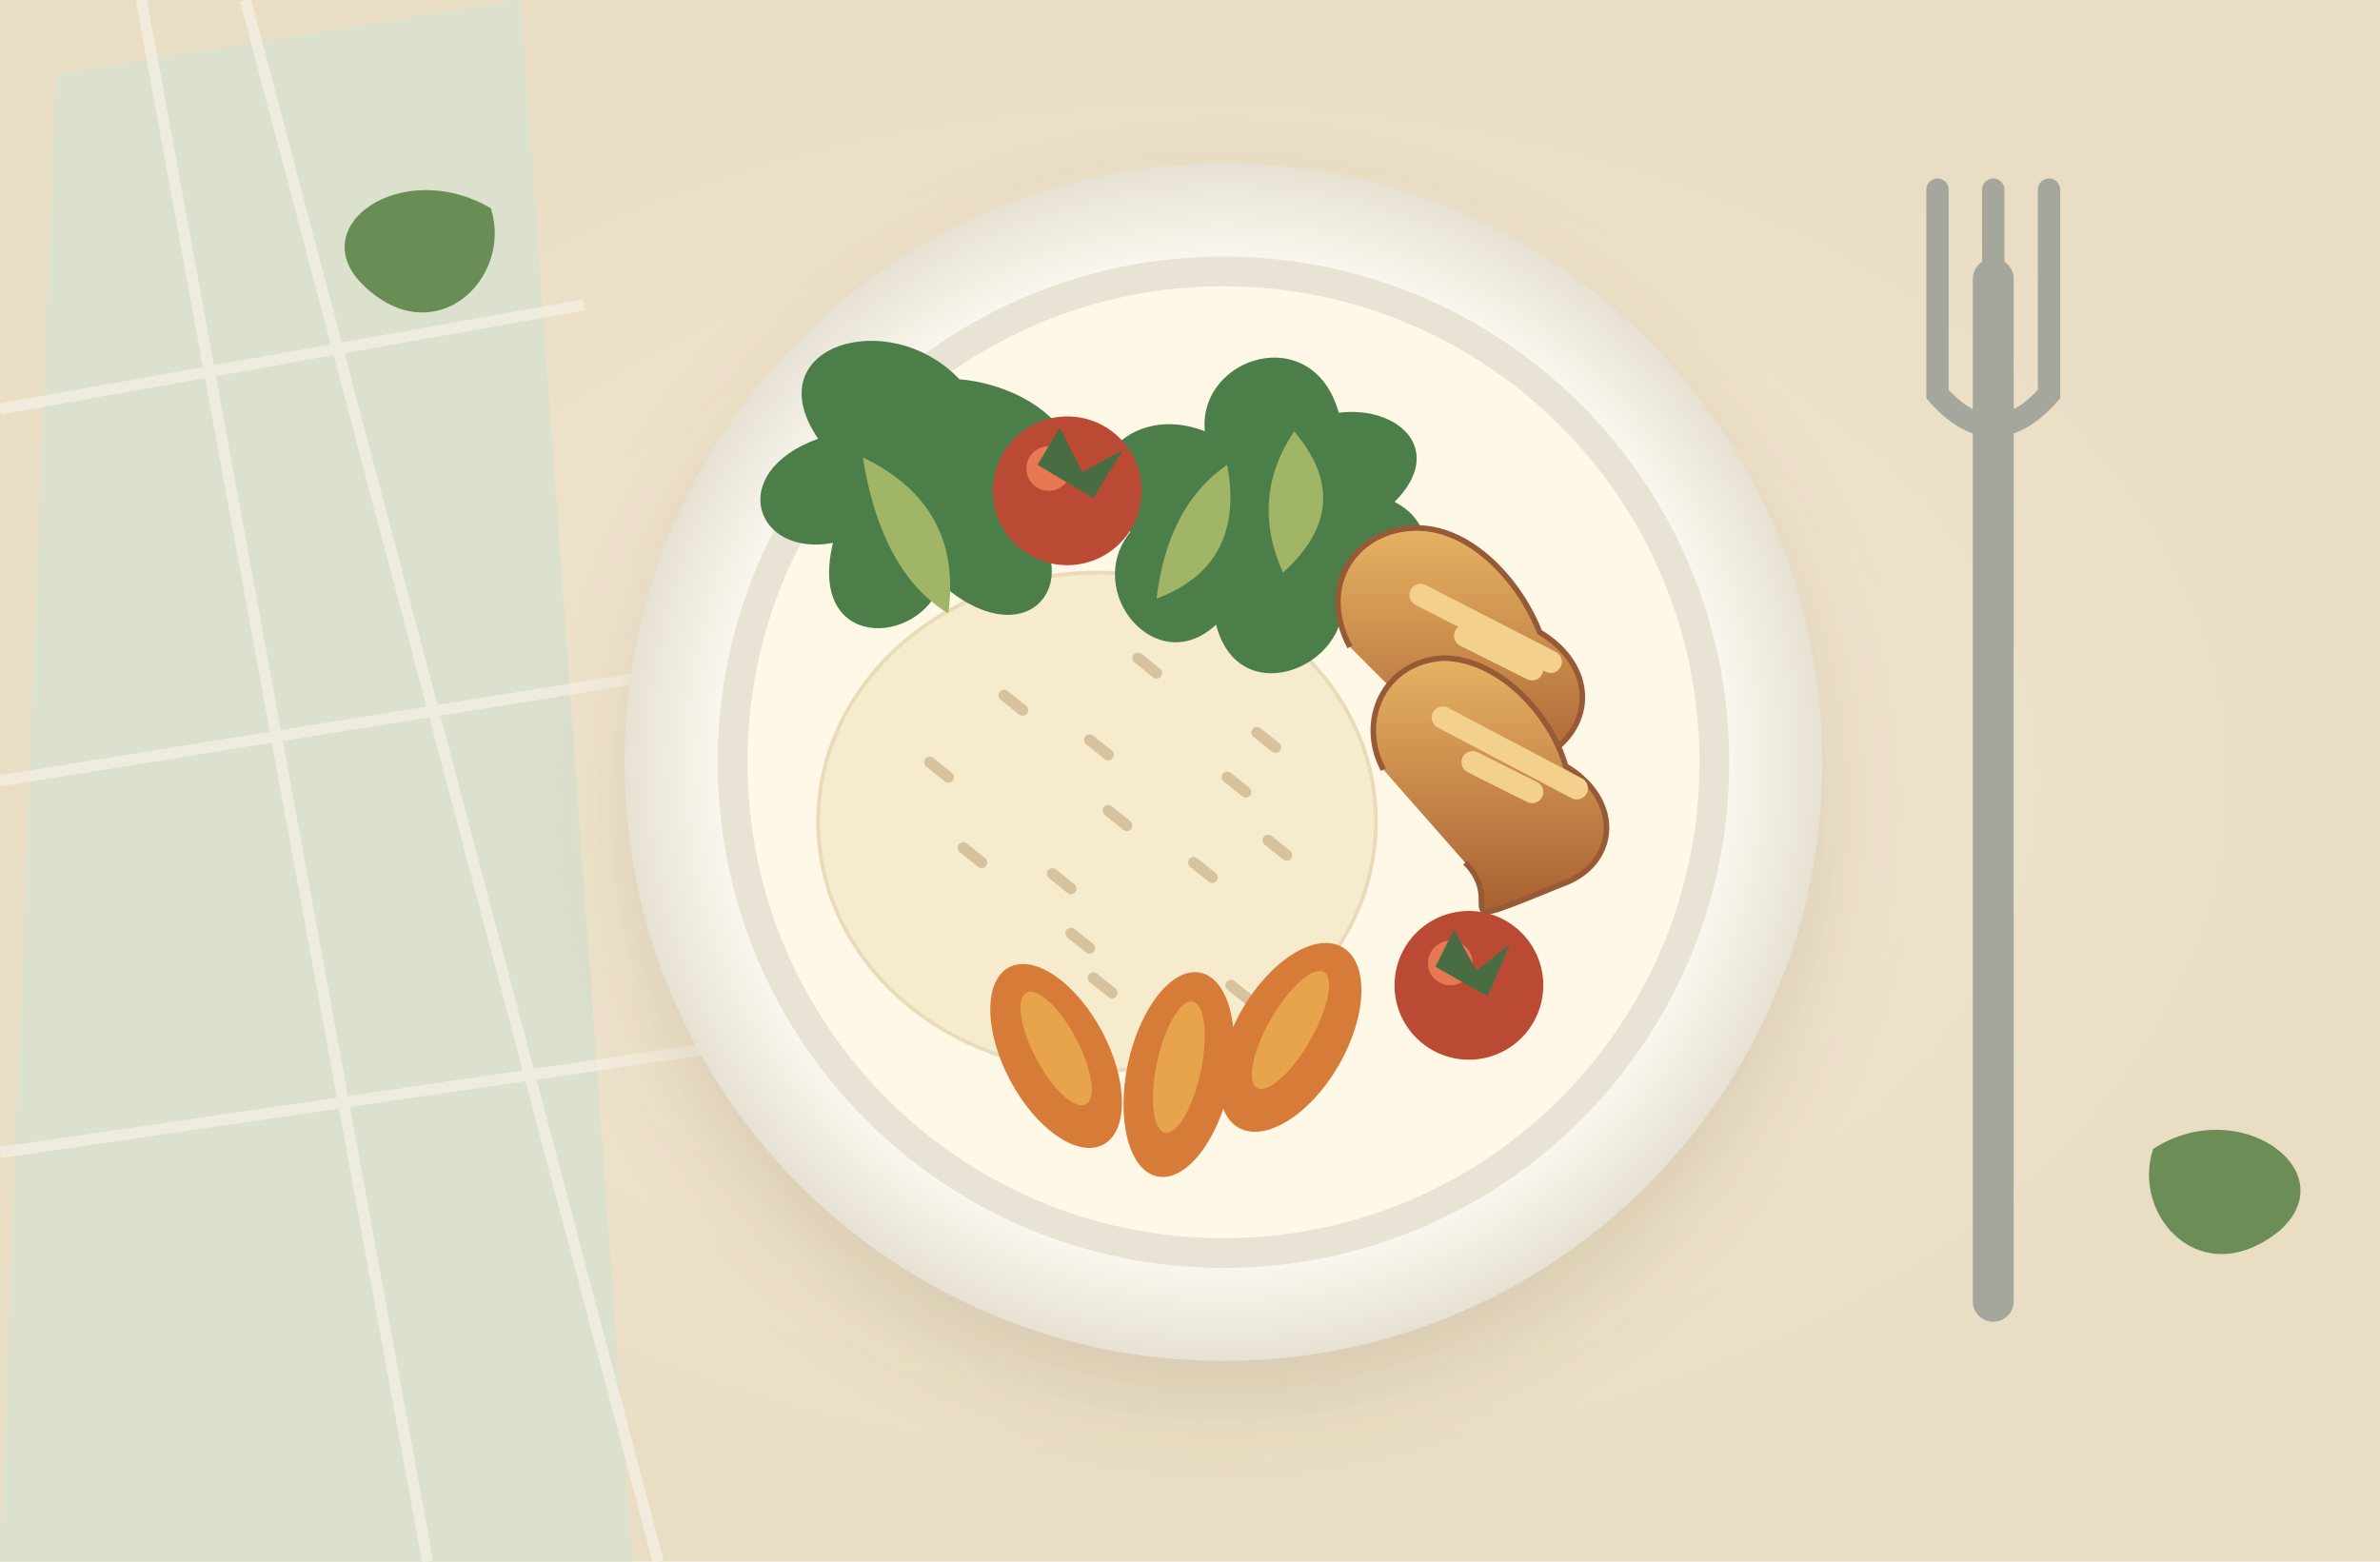
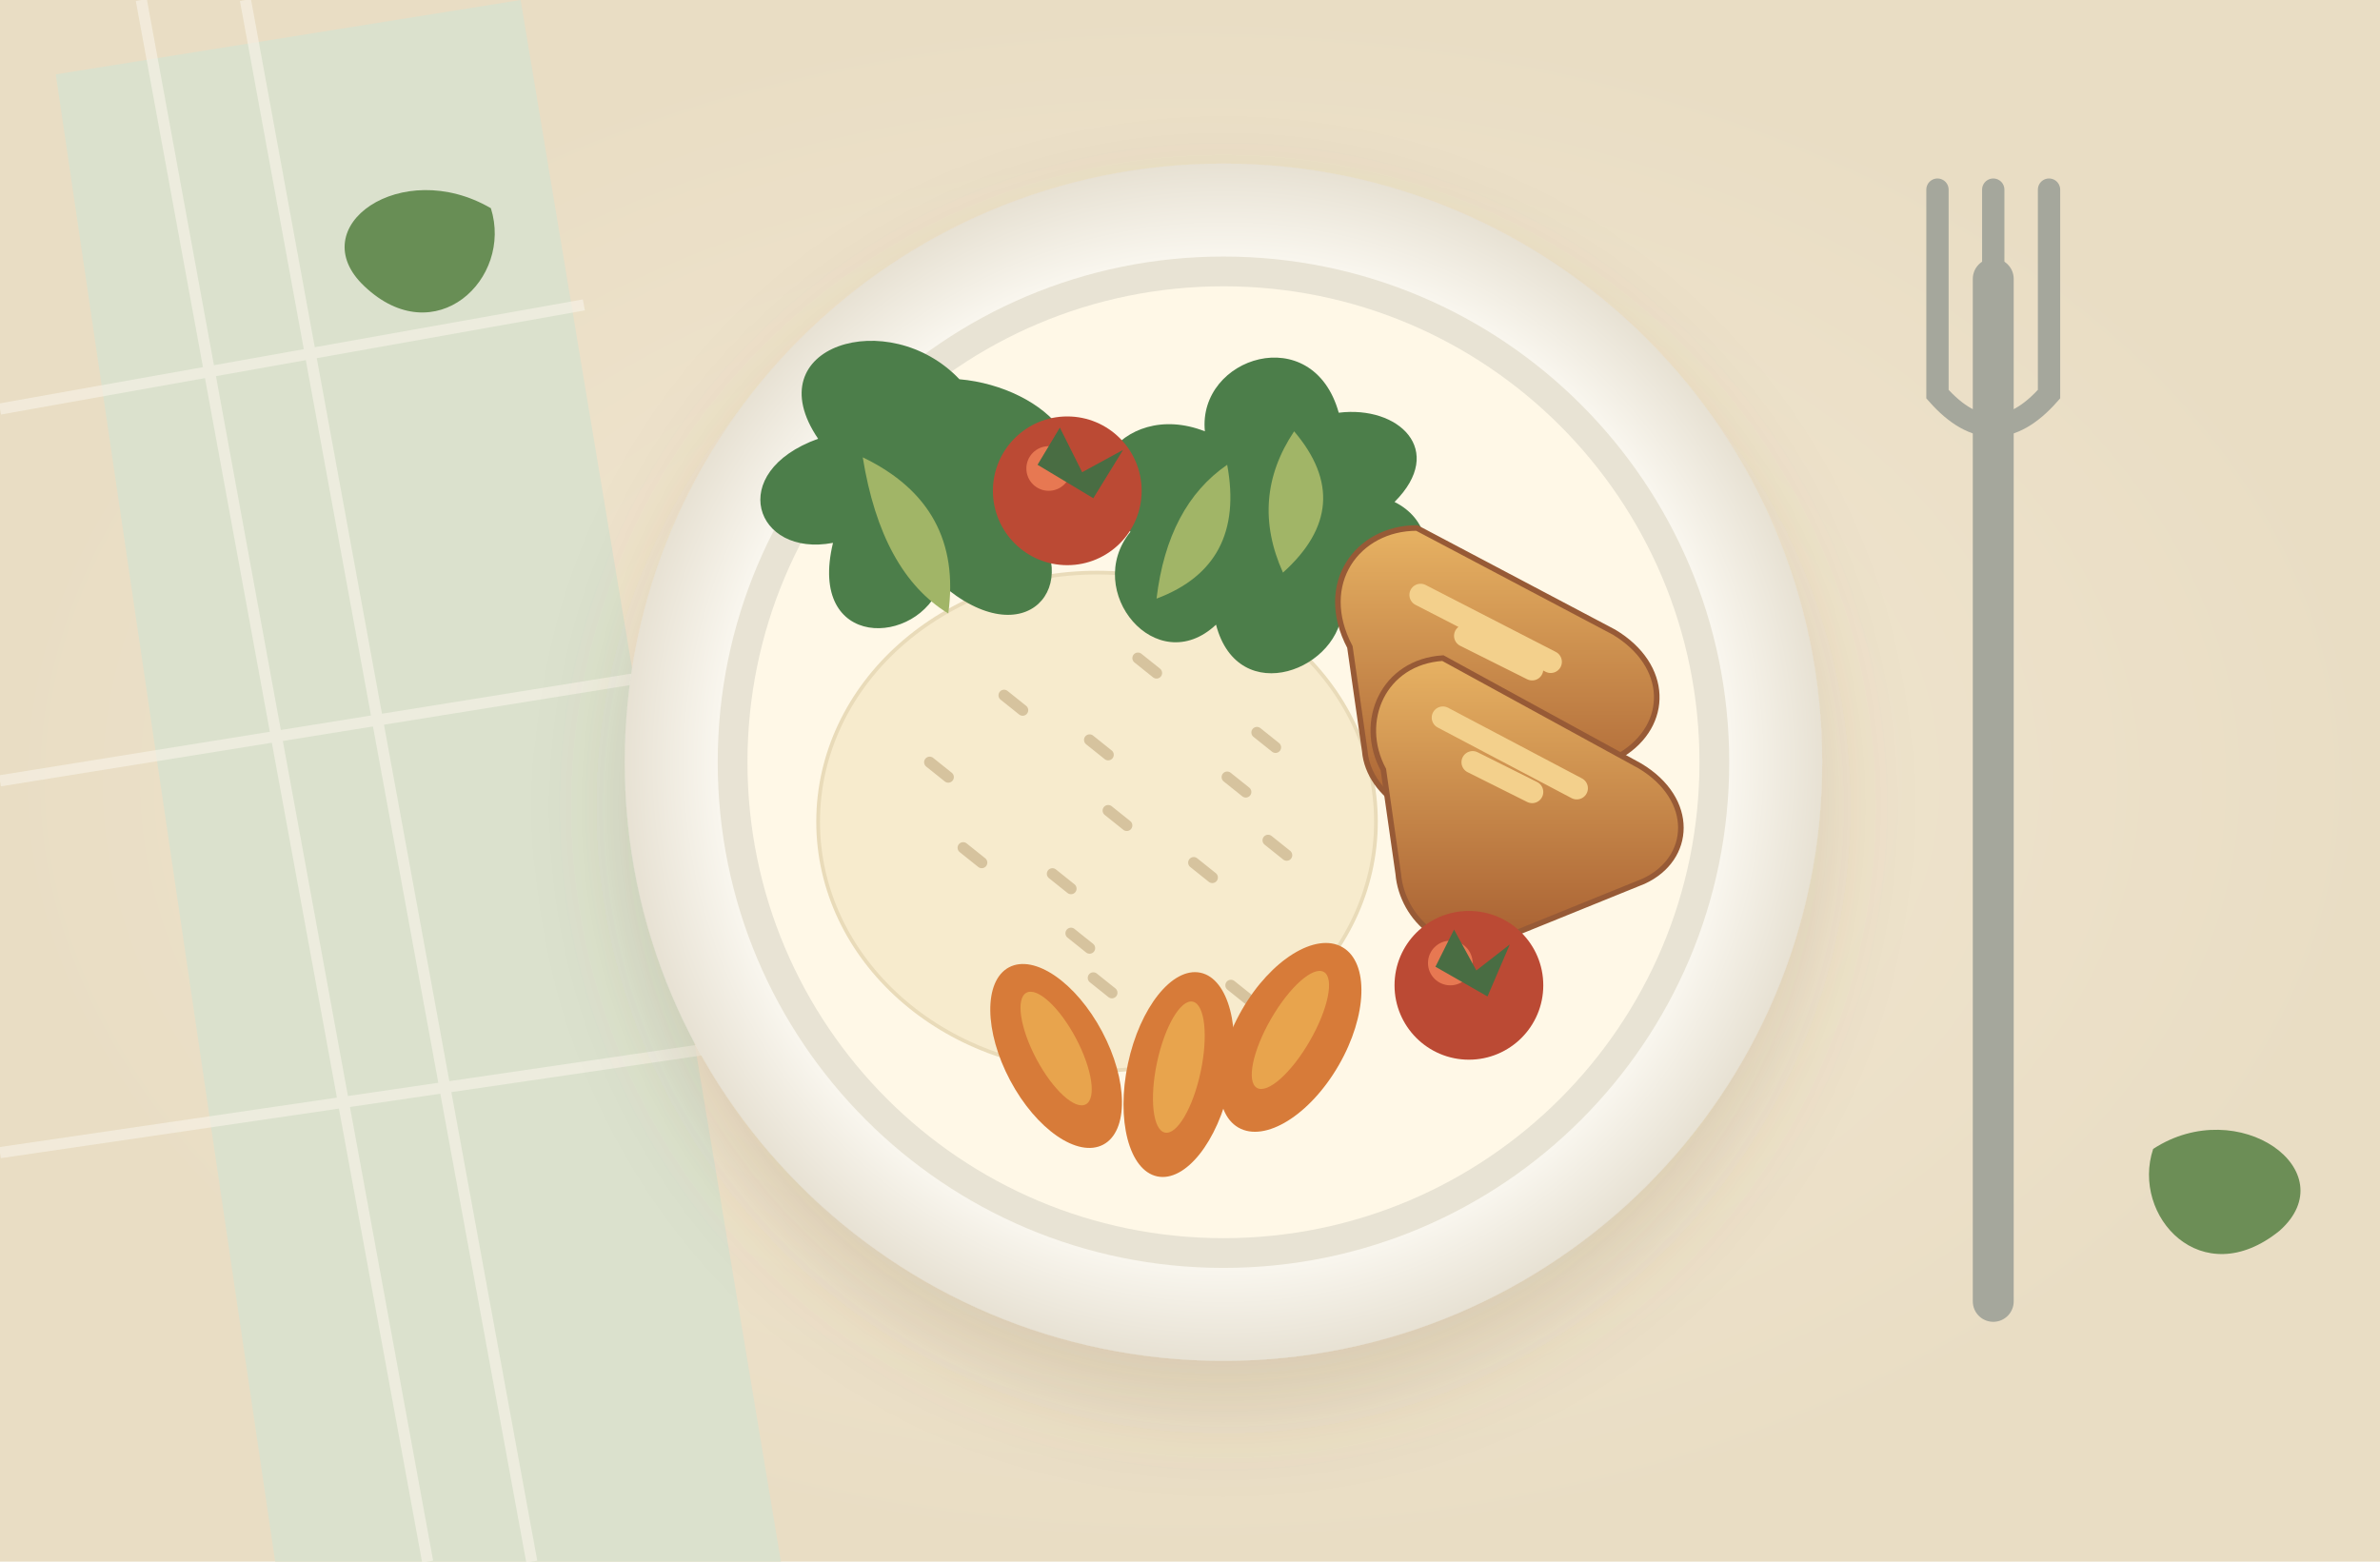
<svg xmlns="http://www.w3.org/2000/svg" viewBox="0 0 640 420">
  <defs>
    <radialGradient id="bg">
      <stop stop-color="#F4E9D4" />
      <stop offset="1" stop-color="#E9DDC4" />
    </radialGradient>
    <radialGradient id="plate">
      <stop stop-color="#FFFFFF" />
      <stop offset=".8" stop-color="#FEFCF6" />
      <stop offset="1" stop-color="#E7E1D3" />
    </radialGradient>
    <linearGradient id="bread" x2="0" y2="1">
      <stop stop-color="#E7B263" />
      <stop offset="1" stop-color="#A86032" />
    </linearGradient>
    <filter id="shadow" x="-.3" y="-.3" width="1.6" height="1.6">
      <feDropShadow dx="0" dy="12" stdDeviation="12" flood-color="#776344" flood-opacity=".17" />
    </filter>
  </defs>
  <rect width="640" height="420" fill="url(#bg)" />
-   <path d="M15 20 140 0 170 420H0Z" fill="#DBE1CD" />
-   <path d="M38 0 115 420M66 0 177 420M0 110 157 82M0 210 174 182M0 310 191 282" stroke="#F8F4E9" stroke-width="3" opacity=".6" />
+   <path d="M15 20 140 0l70 420H74Z" fill="#DBE1CD" />
+   <path d="m38 0 77 420M66 0l77 420M0 110l157-28M0 210l174-28M0 310l191-28" stroke="#F8F4E9" stroke-width="3" opacity=".6" />
  <g filter="url(#shadow)">
    <circle cx="329" cy="205" r="161" fill="url(#plate)" />
    <circle cx="329" cy="205" r="136" fill="#E8E3D4" />
    <circle cx="329" cy="205" r="128" fill="#FFF8E7" />
  </g>
  <g fill="#F7EBCD" stroke="#E9DBB9" stroke-width="1">
    <ellipse cx="295" cy="221" rx="75" ry="67" />
    <path d="m250 205 5 4m15-22 5 4m18 8 5 4m-39 25 5 4m34-14 5 4m-15 29 5 4m28-23 5 4m-20-59 5 4m27 16 5 4m-2 25 5 4m-52 33 5 4m32-2 5 4m-6-60 5 4m-52 22 5 4" stroke="#D6C39E" stroke-width="3" stroke-linecap="round" />
  </g>
  <g fill="#4C7E4A">
    <path d="M258 102c-19-20-55-9-38 16-25 9-17 32 4 28-7 29 23 28 29 11 23 20 39 0 24-17 25-16 4-36-19-38Z" />
    <path d="M360 111c-7-25-38-15-36 5-23-9-39 16-20 27-13 16 7 40 23 25 6 23 34 12 34-5 19 9 32-19 14-28 14-14 1-26-15-24Z" />
  </g>
  <g fill="#A1B567">
    <path d="M232 123q27 13 23 42-18-11-23-42Z" />
    <path d="M330 125q-16 11-19 36 24-9 19-36Z" />
    <path d="M348 116q-12 18-3 38 20-18 3-38Z" />
  </g>
  <g fill="url(#bread)" stroke="#975A36" stroke-width="1.5">
-     <path d="M363 174c-9-17 2-32 18-32 15 0 28 15 33 28 15 9 15 25 2 33-39 16-14 5-29-5-30-17Z" />
-     <path d="M372 207c-7-13 0-29 16-30 15 0 29 15 33 29 15 9 14 25 1 31-37 15-16 7-28-5-29-17Z" />
+     <path d="M363 174c-9-17 2-32 18-32l53 28c15 9 15 25 2 33l-39 16c-14 5-29-5-30-17Z" />
+     <path d="M372 207c-7-13 0-29 16-30l53 29c15 9 14 25 1 31l-37 15c-16 7-28-5-29-17Z" />
  </g>
  <g stroke="#F3D08C" stroke-width="6" stroke-linecap="round">
    <path d="m382 160 35 18m-23-7 18 9m-24 13 36 19m-28-7 16 8" />
  </g>
  <g fill="#D77B39">
    <ellipse cx="284" cy="284" rx="14" ry="27" transform="rotate(-28 284 284)" />
    <ellipse cx="317" cy="289" rx="14" ry="28" transform="rotate(12 317 289)" />
    <ellipse cx="347" cy="279" rx="15" ry="28" transform="rotate(30 347 279)" />
  </g>
  <g fill="#E8A44D">
    <ellipse cx="284" cy="282" rx="6" ry="17" transform="rotate(-28 284 282)" />
    <ellipse cx="317" cy="287" rx="6" ry="18" transform="rotate(12 317 287)" />
    <ellipse cx="347" cy="277" rx="6" ry="18" transform="rotate(30 347 277)" />
  </g>
  <g fill="#BB4A34">
    <circle cx="287" cy="132" r="20" />
    <circle cx="395" cy="265" r="20" />
  </g>
  <g fill="#E77852">
    <circle cx="282" cy="126" r="6" />
    <circle cx="390" cy="259" r="6" />
  </g>
  <g fill="#496D43">
    <path d="m285 115 6 12 11-6-8 13-15-9Z" />
    <path d="m391 250 6 11 9-7-6 14-14-8Z" />
  </g>
-   <path d="M536 75v275" fill="none" stroke="#A5A79C" stroke-width="11" stroke-linecap="round" />
+   <path d="M536 75v275" stroke="#A5A79C" stroke-width="11" stroke-linecap="round" />
  <path d="M521 51v55q15 17 30 0V51m-15 0v56" fill="none" stroke="#A5A79C" stroke-width="6" stroke-linecap="round" />
  <path d="M132 56c-24-14-51 5-34 21 19 18 40-2 34-21Z" fill="#688E55" />
  <path d="M579 309c23-15 52 6 34 22-21 17-40-4-34-22Z" fill="#6C8E56" />
</svg>
